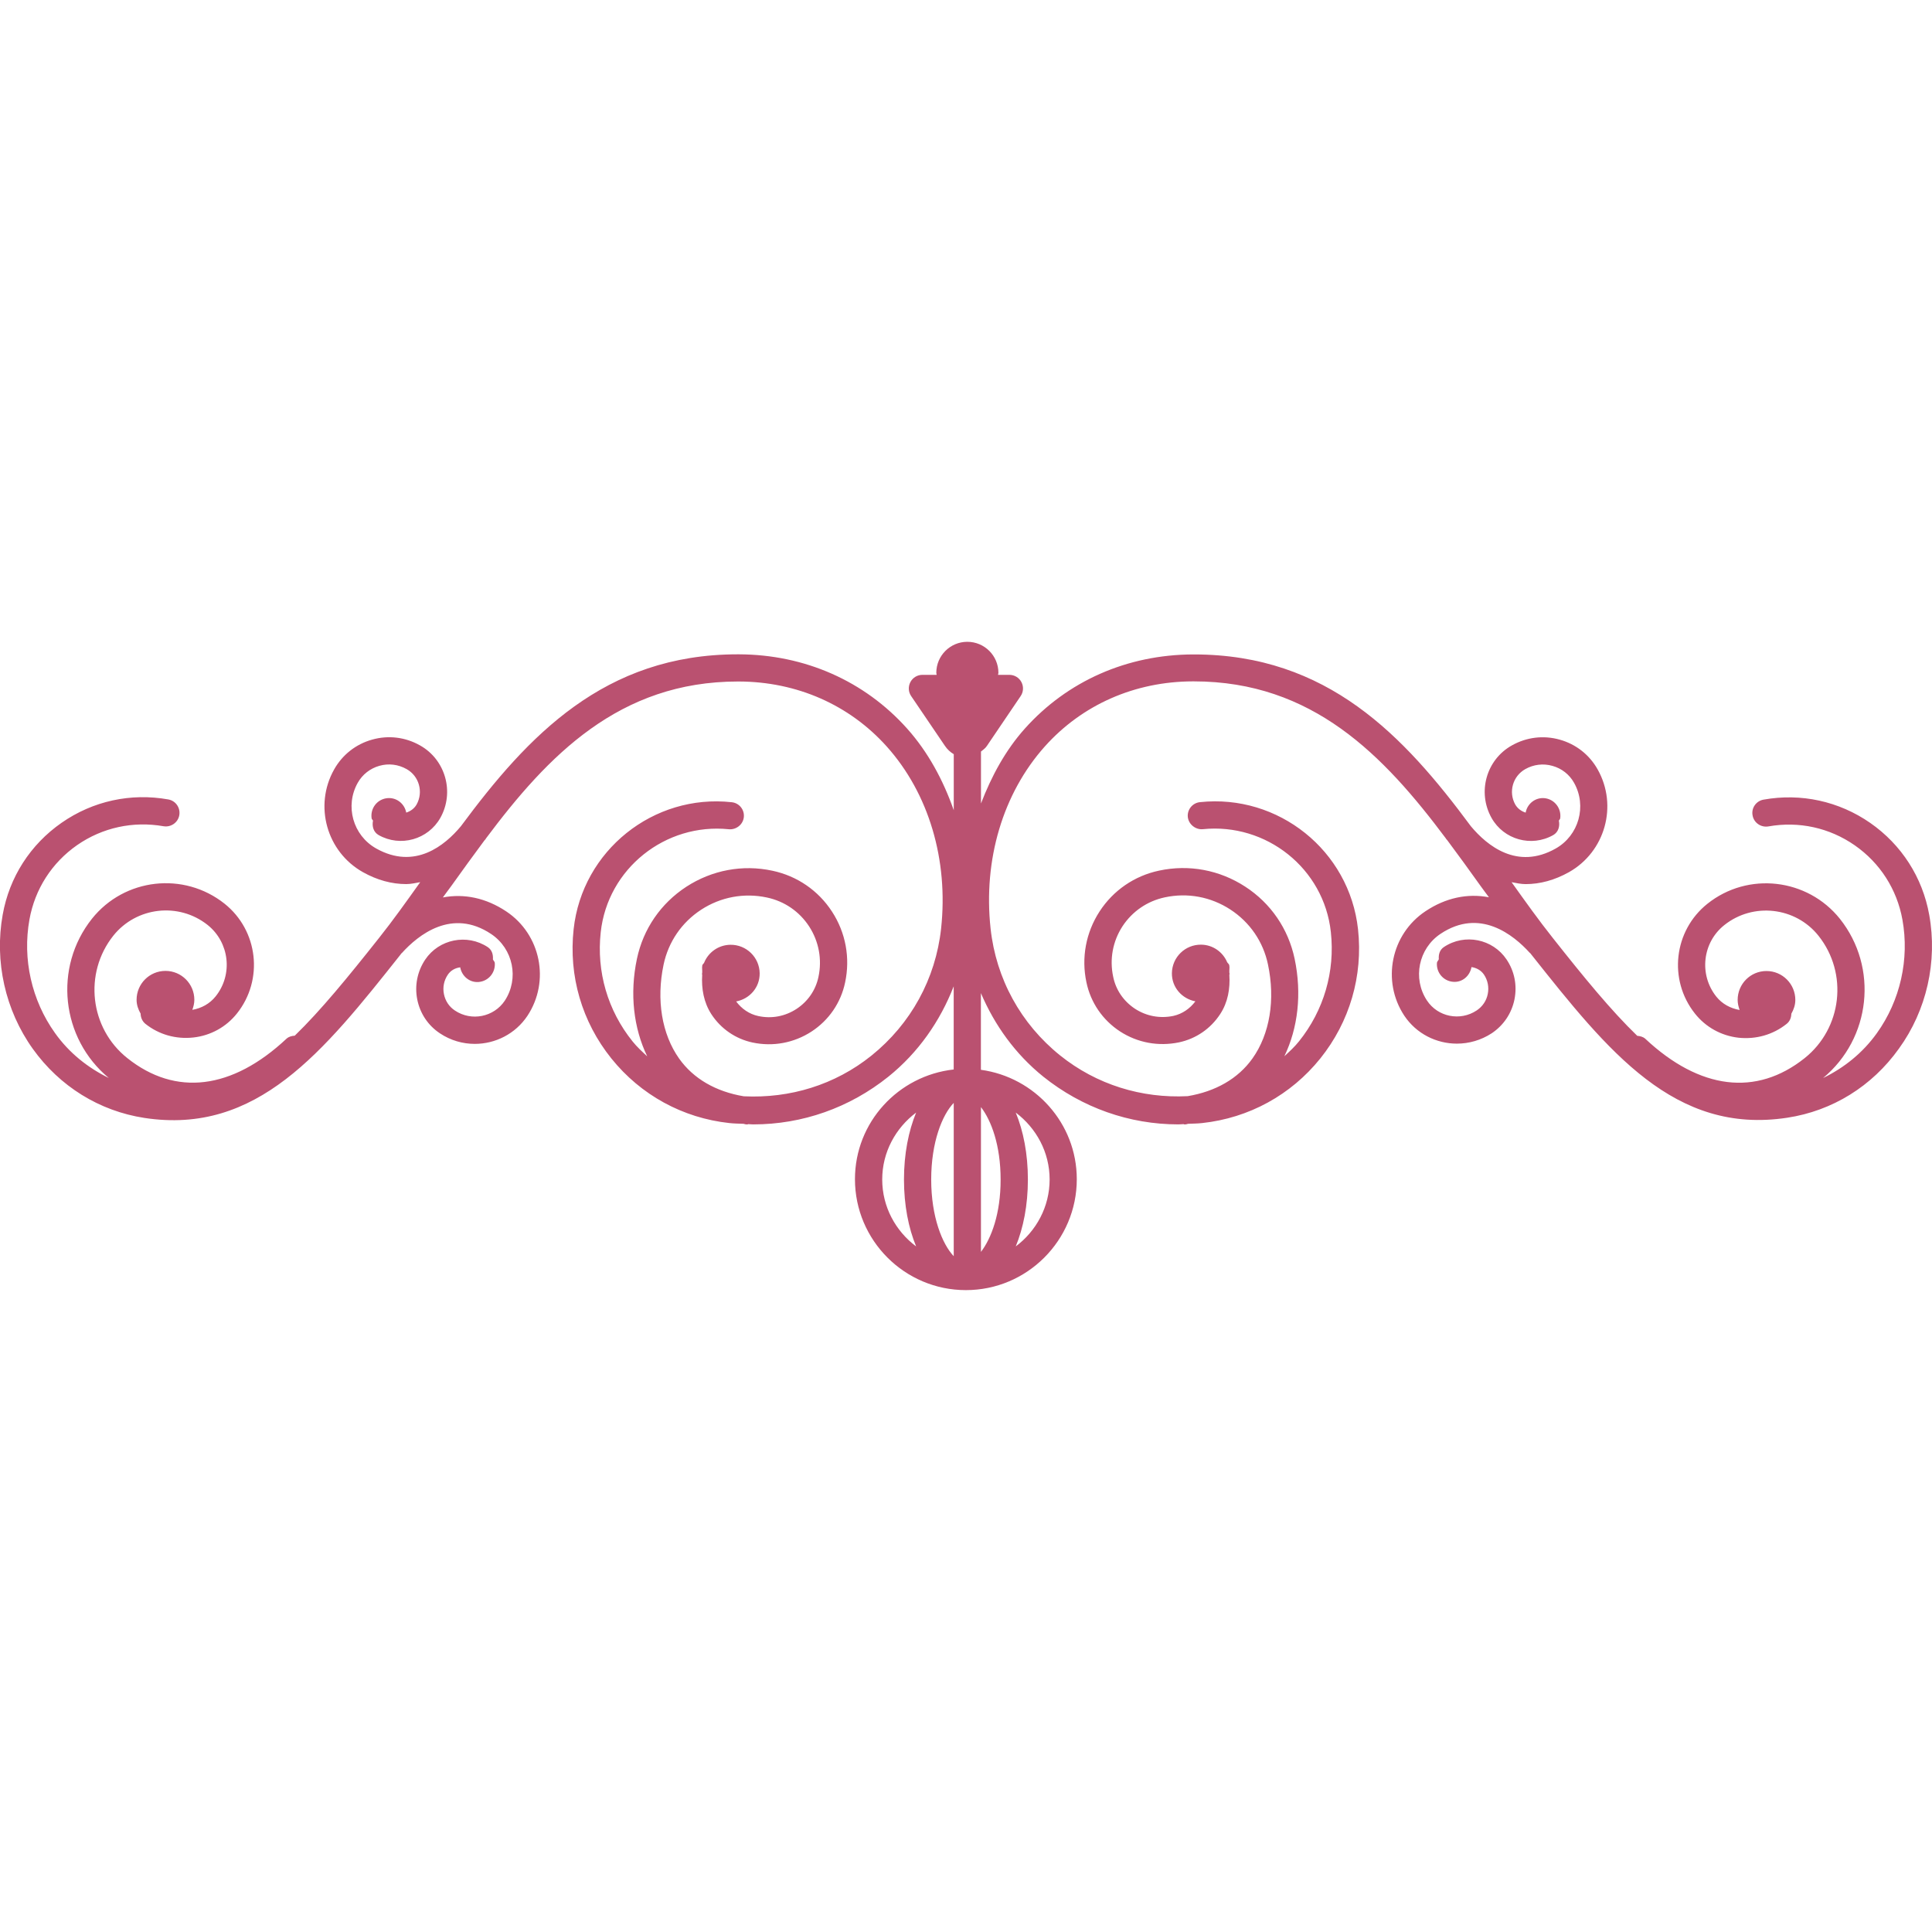
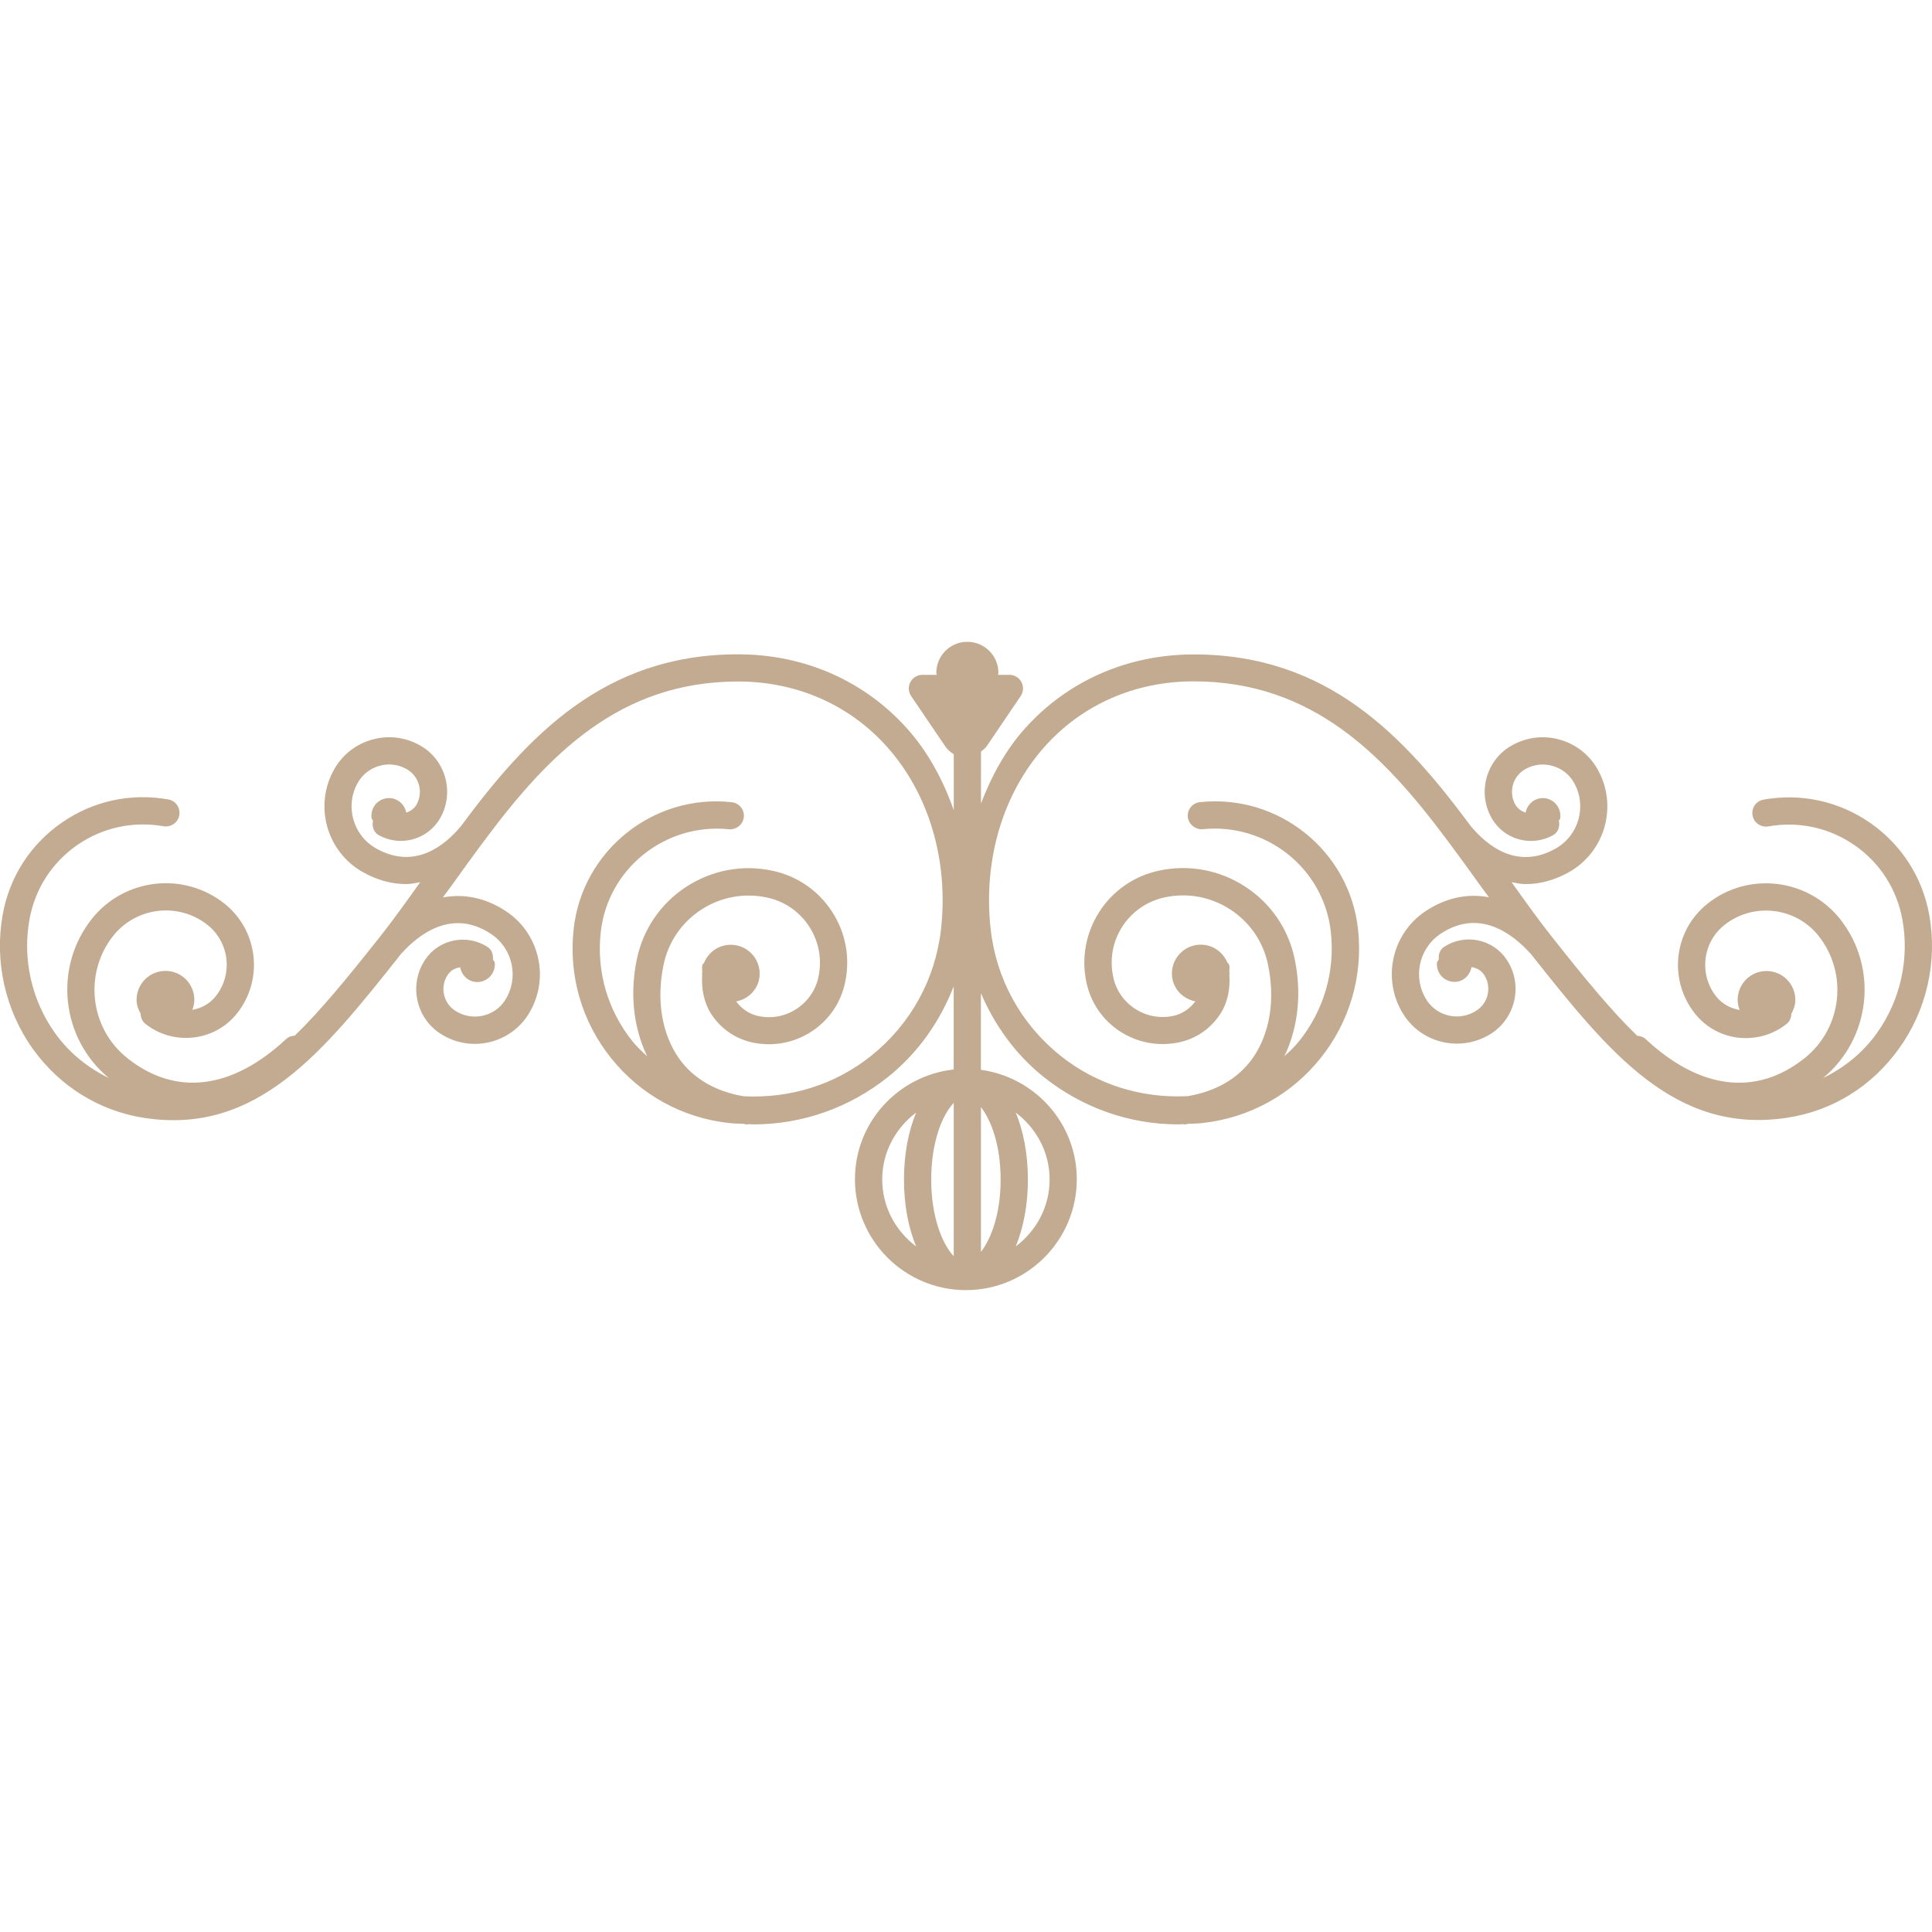
- <svg xmlns="http://www.w3.org/2000/svg" fill="#BA5170" version="1.1" id="Capa_1" width="800px" height="800px" viewBox="0 0 221.324 221.324" xml:space="preserve">
+ <svg xmlns="http://www.w3.org/2000/svg" fill="#C2AB90" version="1.1" id="Capa_1" width="800px" height="800px" viewBox="0 0 221.324 221.324" xml:space="preserve">
  <g>
    <path d="M221.006,104.802c-0.768-4.293-3.173-8.035-6.753-10.528c-3.587-2.494-7.935-3.438-12.228-2.67   c-0.846,0.149-1.419,0.962-1.254,1.808c0.146,0.849,0.968,1.404,1.809,1.26c3.501-0.618,6.996,0.149,9.895,2.165   c2.898,2.019,4.835,5.042,5.462,8.524c0.816,4.524-0.25,9.262-2.929,12.995c-1.62,2.265-3.764,3.976-6.162,5.139   c5.474-4.53,6.369-12.653,1.924-18.243c-3.721-4.643-10.528-5.432-15.18-1.714c-3.854,3.078-4.494,8.704-1.426,12.57   c1.236,1.56,3.015,2.546,5,2.771c2.003,0.207,3.945-0.342,5.504-1.584c0.372-0.292,0.53-0.712,0.542-1.162   c0.269-0.481,0.457-0.999,0.457-1.584c0-1.826-1.474-3.312-3.307-3.312s-3.3,1.486-3.3,3.312c0,0.396,0.097,0.786,0.225,1.151   c-1.053-0.183-2.003-0.694-2.673-1.534c-2.003-2.516-1.589-6.199,0.92-8.19c3.3-2.63,8.159-2.083,10.79,1.224   c3.422,4.306,2.709,10.596-1.602,14.029c-5.529,4.396-12.002,3.605-18.231-2.223c-0.262-0.243-0.608-0.316-0.932-0.347   c-2.996-2.898-6.089-6.674-9.669-11.204c-1.614-2.027-3.167-4.21-4.726-6.394c0.529,0.095,1.065,0.22,1.607,0.22   c1.656,0,3.325-0.451,4.963-1.367c4.152-2.338,5.626-7.611,3.294-11.765c-0.943-1.684-2.49-2.901-4.354-3.419   c-1.863-0.523-3.806-0.28-5.48,0.664c-2.929,1.638-3.977,5.361-2.326,8.302c1.4,2.497,4.567,3.379,7.063,1.97   c0.597-0.335,0.779-1.008,0.651-1.65c0.031-0.101,0.135-0.149,0.152-0.262c0.158-1.111-0.597-2.141-1.705-2.308   c-1.077-0.155-2.063,0.587-2.253,1.646c-0.48-0.149-0.913-0.456-1.188-0.922c-0.804-1.435-0.292-3.255,1.146-4.062   c0.949-0.536,2.058-0.673,3.111-0.372c1.06,0.293,1.942,0.983,2.479,1.943c1.491,2.658,0.542,6.031-2.107,7.526   c-4.414,2.497-7.861-0.335-9.712-2.548c-7.666-10.358-16.423-19.687-31.725-19.687c-0.03,0-0.073,0-0.115,0   c-7.545,0.027-14.396,3.051-19.27,8.507c-2.207,2.469-3.803,5.422-5.015,8.567v-5.949c0.238-0.195,0.493-0.362,0.673-0.637   l3.873-5.717c0.325-0.481,0.356-1.09,0.088-1.602c-0.268-0.511-0.798-0.831-1.379-0.831h-1.303c0.006-0.08,0.045-0.143,0.045-0.229   c0-1.967-1.598-3.556-3.562-3.556c-1.958,0-3.553,1.589-3.553,3.556c0,0.08,0.037,0.149,0.042,0.229h-1.632   c-0.582,0-1.111,0.32-1.379,0.831c-0.268,0.511-0.238,1.126,0.088,1.602l3.879,5.717c0.274,0.405,0.621,0.713,1.002,0.941v6.418   c-1.215-3.456-2.947-6.674-5.344-9.354c-4.88-5.456-11.728-8.482-19.278-8.506c-0.04,0-0.07,0-0.113,0   c-15.296,0-24.049,9.334-31.725,19.692c-1.842,2.213-5.276,5.039-9.709,2.548c-2.658-1.495-3.605-4.868-2.107-7.526   c0.536-0.953,1.422-1.644,2.481-1.942c1.06-0.301,2.155-0.164,3.118,0.378c1.428,0.797,1.939,2.618,1.142,4.055   c-0.271,0.472-0.707,0.773-1.188,0.928c-0.198-1.06-1.178-1.802-2.256-1.646c-1.117,0.161-1.875,1.19-1.708,2.308   c0.012,0.112,0.125,0.161,0.155,0.262c-0.125,0.643,0.049,1.309,0.648,1.65c2.494,1.409,5.663,0.518,7.072-1.977   c1.638-2.935,0.591-6.658-2.332-8.296c-1.677-0.95-3.623-1.188-5.483-0.664c-1.863,0.518-3.41,1.735-4.356,3.419   c-2.338,4.153-0.855,9.433,3.297,11.765c1.635,0.916,3.306,1.367,4.962,1.367c0.539,0,1.075-0.125,1.604-0.22   c-1.559,2.183-3.111,4.372-4.722,6.394c-3.583,4.524-6.665,8.294-9.651,11.192c-0.344,0.024-0.685,0.104-0.953,0.353   c-6.235,5.834-12.702,6.625-18.228,2.217c-4.308-3.422-5.023-9.725-1.602-14.029c2.643-3.301,7.484-3.854,10.799-1.225   c2.509,2.004,2.926,5.676,0.922,8.178c-0.667,0.841-1.62,1.364-2.673,1.547c0.131-0.365,0.231-0.742,0.231-1.15   c0-1.827-1.474-3.312-3.306-3.312c-1.833,0-3.31,1.485-3.31,3.312c0,0.584,0.192,1.108,0.46,1.583   c0.012,0.433,0.176,0.858,0.542,1.163c1.559,1.242,3.504,1.79,5.502,1.571c1.982-0.22,3.76-1.2,4.999-2.759   c3.069-3.86,2.433-9.493-1.428-12.571c-4.665-3.705-11.466-2.932-15.184,1.721c-4.439,5.583-3.553,13.713,1.927,18.249   c-2.405-1.176-4.545-2.874-6.165-5.151c-2.676-3.745-3.742-8.47-2.926-13.007c0.624-3.477,2.563-6.5,5.462-8.521   c2.901-2.013,6.418-2.773,9.895-2.162c0.837,0.143,1.659-0.411,1.808-1.26c0.149-0.85-0.411-1.659-1.257-1.809   c-4.29-0.768-8.638,0.174-12.221,2.67c-3.587,2.494-5.989,6.235-6.753,10.534c-0.962,5.347,0.292,10.948,3.452,15.369   c3.082,4.299,7.621,7.118,12.775,7.91c12.921,1.979,20.529-7.594,29.325-18.682c0.046-0.055,0.088-0.128,0.131-0.177   c0.006,0,0.019,0,0.031-0.012c1.896-2.102,5.751-5.191,10.239-2.199c2.533,1.688,3.23,5.109,1.565,7.643   c-1.257,1.875-3.815,2.387-5.7,1.133c-0.667-0.433-1.114-1.108-1.27-1.888c-0.158-0.78,0-1.56,0.436-2.211   c0.344-0.518,0.868-0.785,1.428-0.858c0.186,1.011,1.066,1.766,2.113,1.681c1.123-0.098,1.939-1.071,1.848-2.192   c-0.015-0.158-0.158-0.256-0.213-0.396c0.037-0.542-0.101-1.077-0.588-1.406c-2.381-1.571-5.599-0.92-7.176,1.437   c-0.898,1.352-1.221,2.972-0.904,4.561c0.32,1.602,1.242,2.979,2.6,3.879c1.23,0.816,2.612,1.206,3.992,1.206   c2.338,0,4.646-1.133,6.034-3.222c2.612-3.964,1.522-9.322-2.43-11.953c-2.32-1.546-4.813-2.064-7.264-1.601   c0.316-0.451,0.648-0.868,0.971-1.318c1.248-1.745,2.509-3.492,3.791-5.213c0.045-0.055,0.094-0.094,0.137-0.149   c0.015-0.012,0-0.03,0.015-0.048c7.14-9.548,15.287-18.009,28.899-18.009c0.03,0,0.064,0,0.094,0   c6.652,0.018,12.675,2.676,16.958,7.462c4.807,5.377,7.066,12.976,6.211,20.85c-0.63,5.748-3.462,10.911-7.974,14.541   c-4.177,3.36-9.335,4.92-14.629,4.664c-3.191-0.536-5.76-2.003-7.408-4.323c-1.982-2.801-2.63-6.723-1.778-10.766   c0.551-2.606,2.077-4.835,4.311-6.29c2.232-1.452,4.905-1.952,7.517-1.395c2.016,0.423,3.736,1.607,4.853,3.325   c1.108,1.717,1.489,3.769,1.06,5.771c-0.316,1.511-1.203,2.802-2.5,3.66c-1.303,0.853-2.85,1.163-4.402,0.822   c-1.029-0.22-1.897-0.828-2.527-1.669c1.541-0.292,2.713-1.595,2.695-3.228c-0.024-1.82-1.522-3.287-3.349-3.264   c-1.376,0.013-2.536,0.871-3.017,2.059c-0.055,0.115-0.174,0.164-0.204,0.292c-0.064,0.286,0.012,0.572-0.015,0.858   c0,0.049-0.024,0.092-0.024,0.141c0,0.036,0.018,0.066,0.024,0.104c-0.098,1.57,0.176,3.142,1.047,4.494   c1.093,1.674,2.771,2.831,4.728,3.251c2.338,0.493,4.737,0.049,6.753-1.261c1.994-1.303,3.361-3.307,3.845-5.626   c0.6-2.813,0.07-5.699-1.501-8.111c-1.571-2.42-3.998-4.083-6.823-4.683c-3.416-0.737-6.926-0.076-9.865,1.833   c-2.929,1.909-4.938,4.834-5.66,8.256c-0.85,4.02-0.38,7.94,1.178,11.174c-0.582-0.542-1.172-1.078-1.678-1.711   c-2.85-3.544-4.146-7.988-3.647-12.514c0.798-7.288,7.408-12.537,14.678-11.791c0.822,0.076,1.62-0.518,1.714-1.382   c0.095-0.855-0.523-1.623-1.382-1.714c-8.969-0.986-17.135,5.542-18.115,14.548c-0.584,5.352,0.947,10.601,4.32,14.803   c3.374,4.195,8.175,6.825,13.524,7.404c0.545,0.061,1.081,0.061,1.623,0.085c0.082,0.012,0.149,0.049,0.237,0.061   c0.067,0.007,0.131,0.013,0.198,0.013c0.033,0,0.058-0.031,0.094-0.037c0.192,0.006,0.393,0.031,0.587,0.031   c5.618,0,11.034-1.906,15.476-5.469c3.434-2.765,5.921-6.351,7.48-10.346v9.523c-6.348,0.707-11.311,6.041-11.311,12.568   c0,7.009,5.7,12.708,12.708,12.708s12.705-5.699,12.705-12.708c0-6.406-4.805-11.686-10.985-12.531v-8.787   c1.571,3.678,3.943,6.99,7.148,9.572c4.451,3.562,9.858,5.469,15.473,5.469c0.195,0,0.39-0.025,0.591-0.031   c0.037,0,0.062,0.037,0.098,0.037c0.067,0,0.128,0,0.194-0.013c0.086-0.012,0.146-0.049,0.238-0.061   c0.535-0.024,1.077-0.024,1.613-0.085c5.353-0.579,10.163-3.216,13.53-7.404c3.361-4.189,4.901-9.451,4.317-14.803   c-0.986-9.006-9.128-15.516-18.115-14.554c-0.853,0.091-1.474,0.858-1.383,1.714c0.104,0.859,0.92,1.459,1.711,1.383   c7.283-0.746,13.89,4.497,14.675,11.791c0.493,4.519-0.804,8.964-3.647,12.508c-0.505,0.633-1.09,1.169-1.68,1.711   c1.559-3.233,2.021-7.161,1.175-11.174c-0.725-3.422-2.728-6.354-5.663-8.257c-2.935-1.909-6.442-2.569-9.864-1.833   c-2.819,0.597-5.249,2.262-6.82,4.683c-1.564,2.411-2.101,5.298-1.504,8.104c0.487,2.332,1.857,4.33,3.849,5.633   c2.01,1.303,4.396,1.741,6.753,1.254c1.954-0.414,3.635-1.57,4.726-3.245c0.883-1.346,1.15-2.917,1.047-4.494   c0-0.036,0.03-0.066,0.03-0.104c0-0.055-0.03-0.097-0.03-0.14c-0.024-0.286,0.055-0.572-0.012-0.858   c-0.031-0.146-0.165-0.214-0.238-0.341c-0.493-1.164-1.638-1.998-2.983-2.01c-1.827-0.024-3.324,1.438-3.349,3.264   c-0.019,1.632,1.156,2.936,2.691,3.228c-0.634,0.84-1.492,1.437-2.521,1.668c-1.547,0.323-3.093,0.03-4.402-0.821   c-1.297-0.859-2.192-2.15-2.496-3.672c-0.427-1.998-0.049-4.044,1.06-5.761c1.126-1.717,2.843-2.896,4.847-3.325   c2.612-0.563,5.285-0.064,7.52,1.394c2.229,1.455,3.764,3.685,4.306,6.291c0.858,4.043,0.213,7.964-1.772,10.766   c-1.656,2.325-4.231,3.787-7.422,4.322c-5.273,0.269-10.443-1.314-14.614-4.664c-4.516-3.629-7.344-8.793-7.968-14.541   c-0.855-7.879,1.409-15.472,6.208-20.849c4.286-4.792,10.303-7.444,16.958-7.463c0.03,0,0.067,0,0.104,0   c13.615,0,21.757,8.461,28.899,18.009c0.012,0.013,0,0.031,0.019,0.043c0.042,0.055,0.091,0.094,0.127,0.143   c1.291,1.726,2.552,3.474,3.8,5.218c0.323,0.457,0.651,0.874,0.975,1.321c-2.46-0.466-4.95,0.052-7.271,1.599   c-3.952,2.631-5.048,7.995-2.43,11.959c1.389,2.082,3.684,3.209,6.028,3.209c1.376,0,2.759-0.384,4.001-1.193   c1.357-0.914,2.277-2.283,2.6-3.885c0.316-1.596,0-3.215-0.907-4.561c-1.577-2.357-4.798-3.015-7.173-1.432   c-0.487,0.316-0.634,0.859-0.591,1.4c-0.049,0.146-0.188,0.244-0.213,0.402c-0.092,1.114,0.725,2.095,1.851,2.186   c1.048,0.092,1.918-0.663,2.107-1.687c0.56,0.085,1.084,0.354,1.431,0.864c0.433,0.646,0.591,1.438,0.433,2.217   c-0.152,0.779-0.604,1.443-1.272,1.888c-1.888,1.255-4.451,0.743-5.693-1.139c-1.675-2.526-0.969-5.961,1.559-7.642   c4.487-2.993,8.336,0.098,10.235,2.198c0.007,0.006,0.024,0.006,0.037,0.019c0.042,0.049,0.085,0.115,0.134,0.17   c8.793,11.082,16.392,20.654,29.313,18.682c5.163-0.785,9.706-3.599,12.787-7.916C220.707,115.75,221.974,110.153,221.006,104.802z    M109.257,126.345v17.562c-1.315-1.389-2.582-4.507-2.582-8.787S107.942,127.709,109.257,126.345z M112.375,143.413v-16.587   c1.185,1.534,2.253,4.378,2.253,8.293C114.634,139.034,113.56,141.872,112.375,143.413z M101.064,135.119   c0-3.142,1.541-5.9,3.885-7.666c-0.868,2.112-1.392,4.726-1.392,7.666c0,2.953,0.518,5.56,1.392,7.667   C102.605,141.032,101.064,138.261,101.064,135.119z M120.242,135.119c0,3.142-1.541,5.913-3.882,7.667   c0.868-2.107,1.392-4.714,1.392-7.667c0-2.935-0.518-5.554-1.392-7.666C118.701,129.219,120.242,131.978,120.242,135.119z" />
  </g>
</svg>
